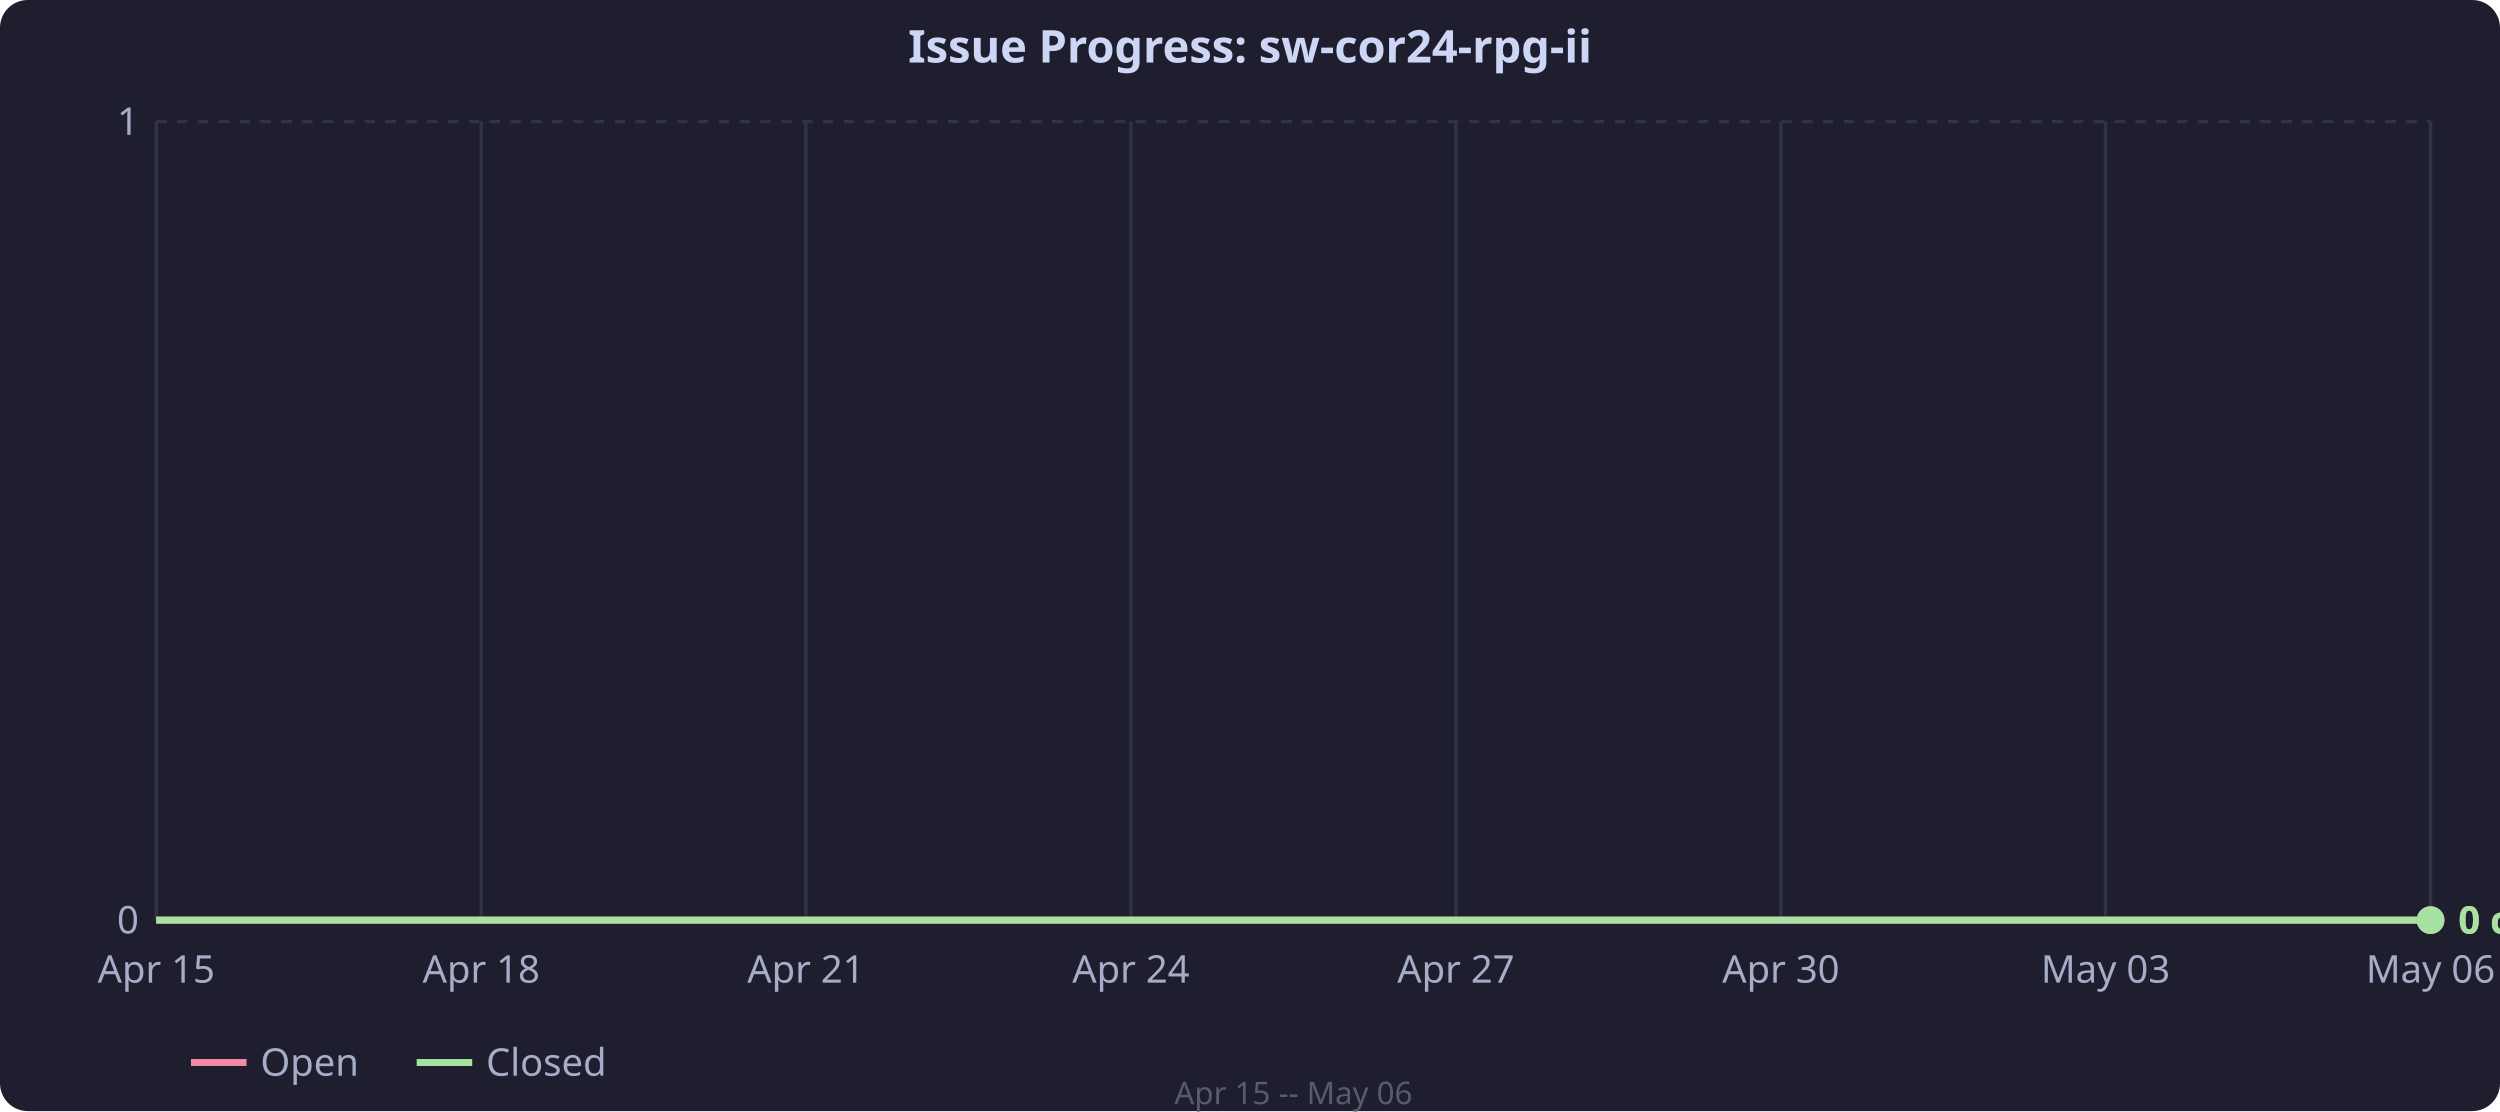
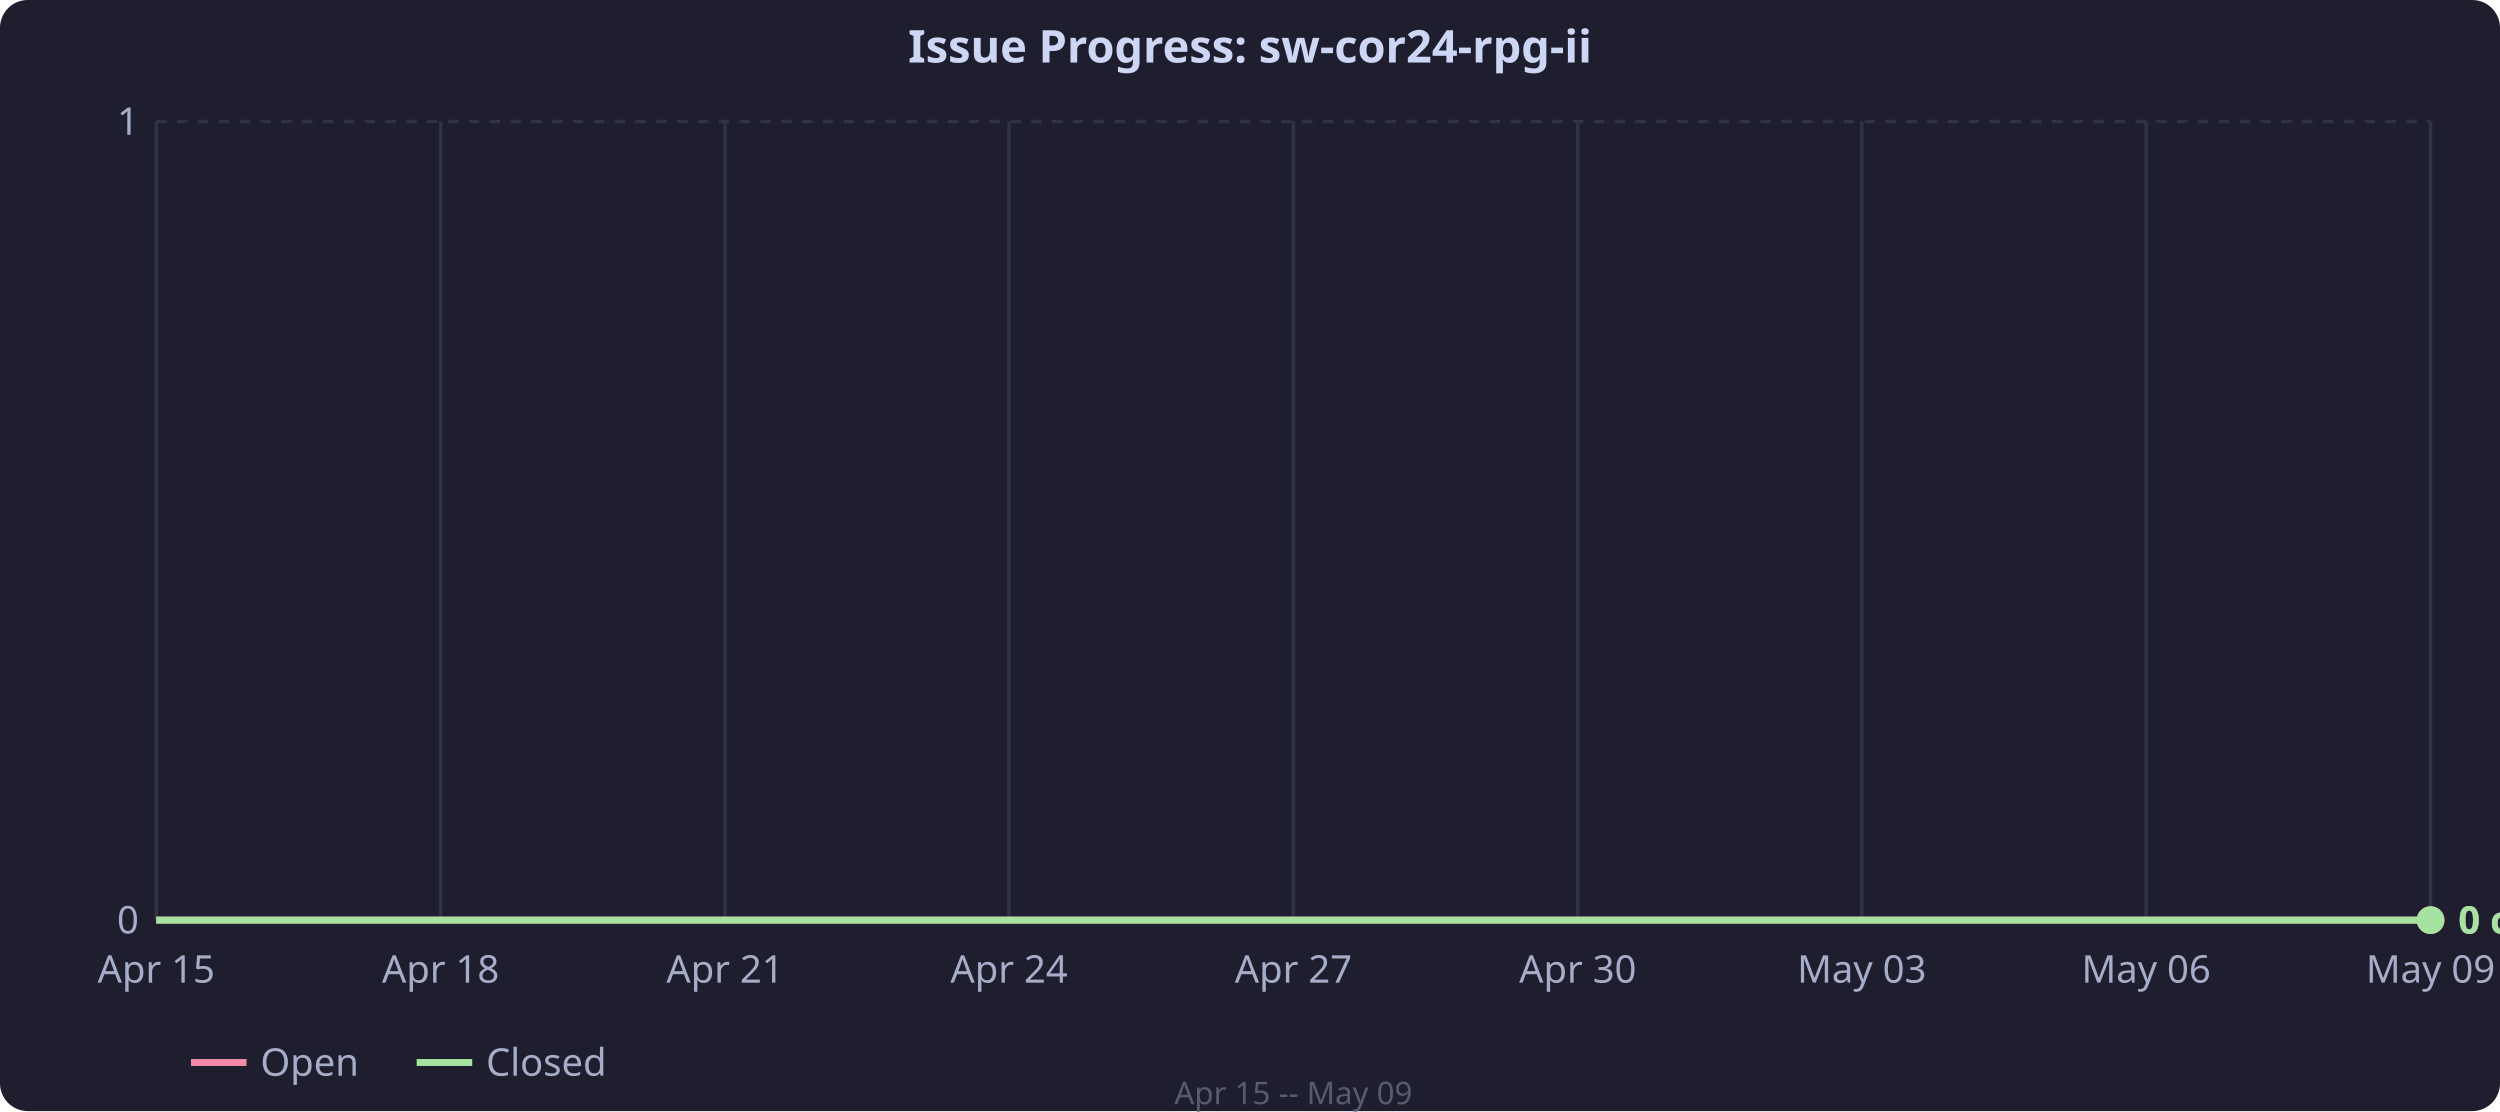
<svg xmlns="http://www.w3.org/2000/svg" viewBox="0 0 720 320" style="font-family: system-ui, sans-serif; font-size: 11px; color: #cdd6f4;">
  <rect width="720" height="320" fill="#1e1e2e" rx="8" />
  <line x1="45" y1="265.0" x2="700" y2="265.0" stroke="#313244" stroke-dasharray="3,3" />
  <text x="40" y="265.0" fill="#a6adc8" text-anchor="end" dominant-baseline="middle">0</text>
  <line x1="45" y1="35.0" x2="700" y2="35.0" stroke="#313244" stroke-dasharray="3,3" />
  <text x="40" y="35.0" fill="#a6adc8" text-anchor="end" dominant-baseline="middle">1</text>
  <text x="45.0" y="283" fill="#a6adc8" text-anchor="middle">Apr 15</text>
  <line x1="45.0" y1="35" x2="45.0" y2="265" stroke="#313244" />
-   <text x="138.6" y="283" fill="#a6adc8" text-anchor="middle">Apr 18</text>
-   <line x1="138.6" y1="35" x2="138.6" y2="265" stroke="#313244" />
-   <text x="232.1" y="283" fill="#a6adc8" text-anchor="middle">Apr 21</text>
-   <line x1="232.1" y1="35" x2="232.1" y2="265" stroke="#313244" />
-   <text x="325.7" y="283" fill="#a6adc8" text-anchor="middle">Apr 24</text>
-   <line x1="325.7" y1="35" x2="325.7" y2="265" stroke="#313244" />
-   <text x="419.3" y="283" fill="#a6adc8" text-anchor="middle">Apr 27</text>
-   <line x1="419.3" y1="35" x2="419.3" y2="265" stroke="#313244" />
-   <text x="512.9" y="283" fill="#a6adc8" text-anchor="middle">Apr 30</text>
-   <line x1="512.9" y1="35" x2="512.9" y2="265" stroke="#313244" />
-   <text x="606.4" y="283" fill="#a6adc8" text-anchor="middle">May 03</text>
-   <line x1="606.4" y1="35" x2="606.4" y2="265" stroke="#313244" />
-   <text x="700.0" y="283" fill="#a6adc8" text-anchor="middle">May 06</text>
+   <text x="126.9" y="283" fill="#a6adc8" text-anchor="middle">Apr 18</text>
+   <line x1="126.9" y1="35" x2="126.9" y2="265" stroke="#313244" />
+   <text x="208.8" y="283" fill="#a6adc8" text-anchor="middle">Apr 21</text>
+   <line x1="208.8" y1="35" x2="208.8" y2="265" stroke="#313244" />
+   <text x="290.6" y="283" fill="#a6adc8" text-anchor="middle">Apr 24</text>
+   <line x1="290.6" y1="35" x2="290.6" y2="265" stroke="#313244" />
+   <text x="372.5" y="283" fill="#a6adc8" text-anchor="middle">Apr 27</text>
+   <line x1="372.5" y1="35" x2="372.5" y2="265" stroke="#313244" />
+   <text x="454.4" y="283" fill="#a6adc8" text-anchor="middle">Apr 30</text>
+   <line x1="454.4" y1="35" x2="454.4" y2="265" stroke="#313244" />
+   <text x="536.2" y="283" fill="#a6adc8" text-anchor="middle">May 03</text>
+   <line x1="536.2" y1="35" x2="536.2" y2="265" stroke="#313244" />
+   <text x="618.1" y="283" fill="#a6adc8" text-anchor="middle">May 06</text>
+   <line x1="618.1" y1="35" x2="618.1" y2="265" stroke="#313244" />
+   <text x="700.0" y="283" fill="#a6adc8" text-anchor="middle">May 09</text>
  <line x1="700.0" y1="35" x2="700.0" y2="265" stroke="#313244" />
-   <polygon fill="rgba(243,139,168,0.08)" points="45.0,265.0 76.2,265.0 107.4,265.0 138.6,265.0 169.8,265.0 201.0,265.0 232.1,265.0 263.3,265.0 294.5,265.0 325.7,265.0 356.9,265.0 388.1,265.0 419.3,265.0 450.5,265.0 481.7,265.0 512.9,265.0 544.0,265.0 575.2,265.0 606.4,265.0 637.6,265.0 668.8,265.0 700.0,265.0 700.0,265.0 45.0,265.0" />
-   <polyline fill="none" stroke="#f38ba8" stroke-width="2" stroke-linejoin="round" points="45.0,265.0 76.2,265.0 107.4,265.0 138.6,265.0 169.8,265.0 201.0,265.0 232.1,265.0 263.3,265.0 294.5,265.0 325.7,265.0 356.9,265.0 388.1,265.0 419.3,265.0 450.5,265.0 481.7,265.0 512.9,265.0 544.0,265.0 575.2,265.0 606.4,265.0 637.6,265.0 668.8,265.0 700.0,265.0" />
-   <polygon fill="rgba(166,227,161,0.08)" points="45.0,265.0 76.2,265.0 107.4,265.0 138.6,265.0 169.8,265.0 201.0,265.0 232.1,265.0 263.3,265.0 294.5,265.0 325.7,265.0 356.9,265.0 388.1,265.0 419.3,265.0 450.5,265.0 481.7,265.0 512.9,265.0 544.0,265.0 575.2,265.0 606.4,265.0 637.6,265.0 668.8,265.0 700.0,265.0 700.0,265.0 45.0,265.0" />
-   <polyline fill="none" stroke="#a6e3a1" stroke-width="2" stroke-linejoin="round" points="45.0,265.0 76.2,265.0 107.4,265.0 138.6,265.0 169.8,265.0 201.0,265.0 232.1,265.0 263.3,265.0 294.5,265.0 325.7,265.0 356.9,265.0 388.1,265.0 419.3,265.0 450.5,265.0 481.7,265.0 512.9,265.0 544.0,265.0 575.2,265.0 606.4,265.0 637.6,265.0 668.8,265.0 700.0,265.0" />
+   <polygon fill="rgba(243,139,168,0.08)" points="45.0,265.0 72.3,265.0 99.6,265.0 126.9,265.0 154.2,265.0 181.5,265.0 208.8,265.0 236.0,265.0 263.3,265.0 290.6,265.0 317.9,265.0 345.2,265.0 372.5,265.0 399.8,265.0 427.1,265.0 454.4,265.0 481.7,265.0 509.0,265.0 536.2,265.0 563.5,265.0 590.8,265.0 618.1,265.0 645.4,265.0 672.7,265.0 700.0,265.0 700.0,265.0 45.0,265.0" />
+   <polyline fill="none" stroke="#f38ba8" stroke-width="2" stroke-linejoin="round" points="45.0,265.0 72.3,265.0 99.6,265.0 126.9,265.0 154.2,265.0 181.5,265.0 208.8,265.0 236.0,265.0 263.3,265.0 290.6,265.0 317.9,265.0 345.2,265.0 372.5,265.0 399.8,265.0 427.1,265.0 454.4,265.0 481.7,265.0 509.0,265.0 536.2,265.0 563.5,265.0 590.8,265.0 618.1,265.0 645.4,265.0 672.7,265.0 700.0,265.0" />
+   <polygon fill="rgba(166,227,161,0.08)" points="45.0,265.0 72.3,265.0 99.6,265.0 126.9,265.0 154.2,265.0 181.5,265.0 208.8,265.0 236.0,265.0 263.3,265.0 290.6,265.0 317.9,265.0 345.2,265.0 372.5,265.0 399.8,265.0 427.1,265.0 454.4,265.0 481.7,265.0 509.0,265.0 536.2,265.0 563.5,265.0 590.8,265.0 618.1,265.0 645.4,265.0 672.7,265.0 700.0,265.0 700.0,265.0 45.0,265.0" />
+   <polyline fill="none" stroke="#a6e3a1" stroke-width="2" stroke-linejoin="round" points="45.0,265.0 72.3,265.0 99.6,265.0 126.9,265.0 154.2,265.0 181.5,265.0 208.8,265.0 236.0,265.0 263.3,265.0 290.6,265.0 317.9,265.0 345.2,265.0 372.5,265.0 399.8,265.0 427.1,265.0 454.4,265.0 481.7,265.0 509.0,265.0 536.2,265.0 563.5,265.0 590.8,265.0 618.1,265.0 645.4,265.0 672.7,265.0 700.0,265.0" />
  <circle cx="700.0" cy="265.0" r="4" fill="#f38ba8" />
  <circle cx="700.0" cy="265.0" r="4" fill="#a6e3a1" />
  <text x="708.0" y="265.0" fill="#f38ba8" text-anchor="start" dominant-baseline="middle" font-size="11px" font-weight="600">0 open</text>
  <text x="708.0" y="265.0" fill="#a6e3a1" text-anchor="start" dominant-baseline="middle" font-size="11px" font-weight="600">0 closed</text>
  <text x="360" y="18" fill="#cdd6f4" text-anchor="middle" font-size="13px" font-weight="600">Issue Progress: sw-cor24-rpg-ii</text>
  <line x1="55" y1="306" x2="71" y2="306" stroke="#f38ba8" stroke-width="2" />
  <text x="75" y="306" fill="#a6adc8" dominant-baseline="middle">Open</text>
  <line x1="120" y1="306" x2="136" y2="306" stroke="#a6e3a1" stroke-width="2" />
  <text x="140" y="306" fill="#a6adc8" dominant-baseline="middle">Closed</text>
-   <text x="372.5" y="318" fill="#585b70" text-anchor="middle" font-size="9px">Apr 15 -- May 06</text>
+   <text x="372.5" y="318" fill="#585b70" text-anchor="middle" font-size="9px">Apr 15 -- May 09</text>
</svg>
